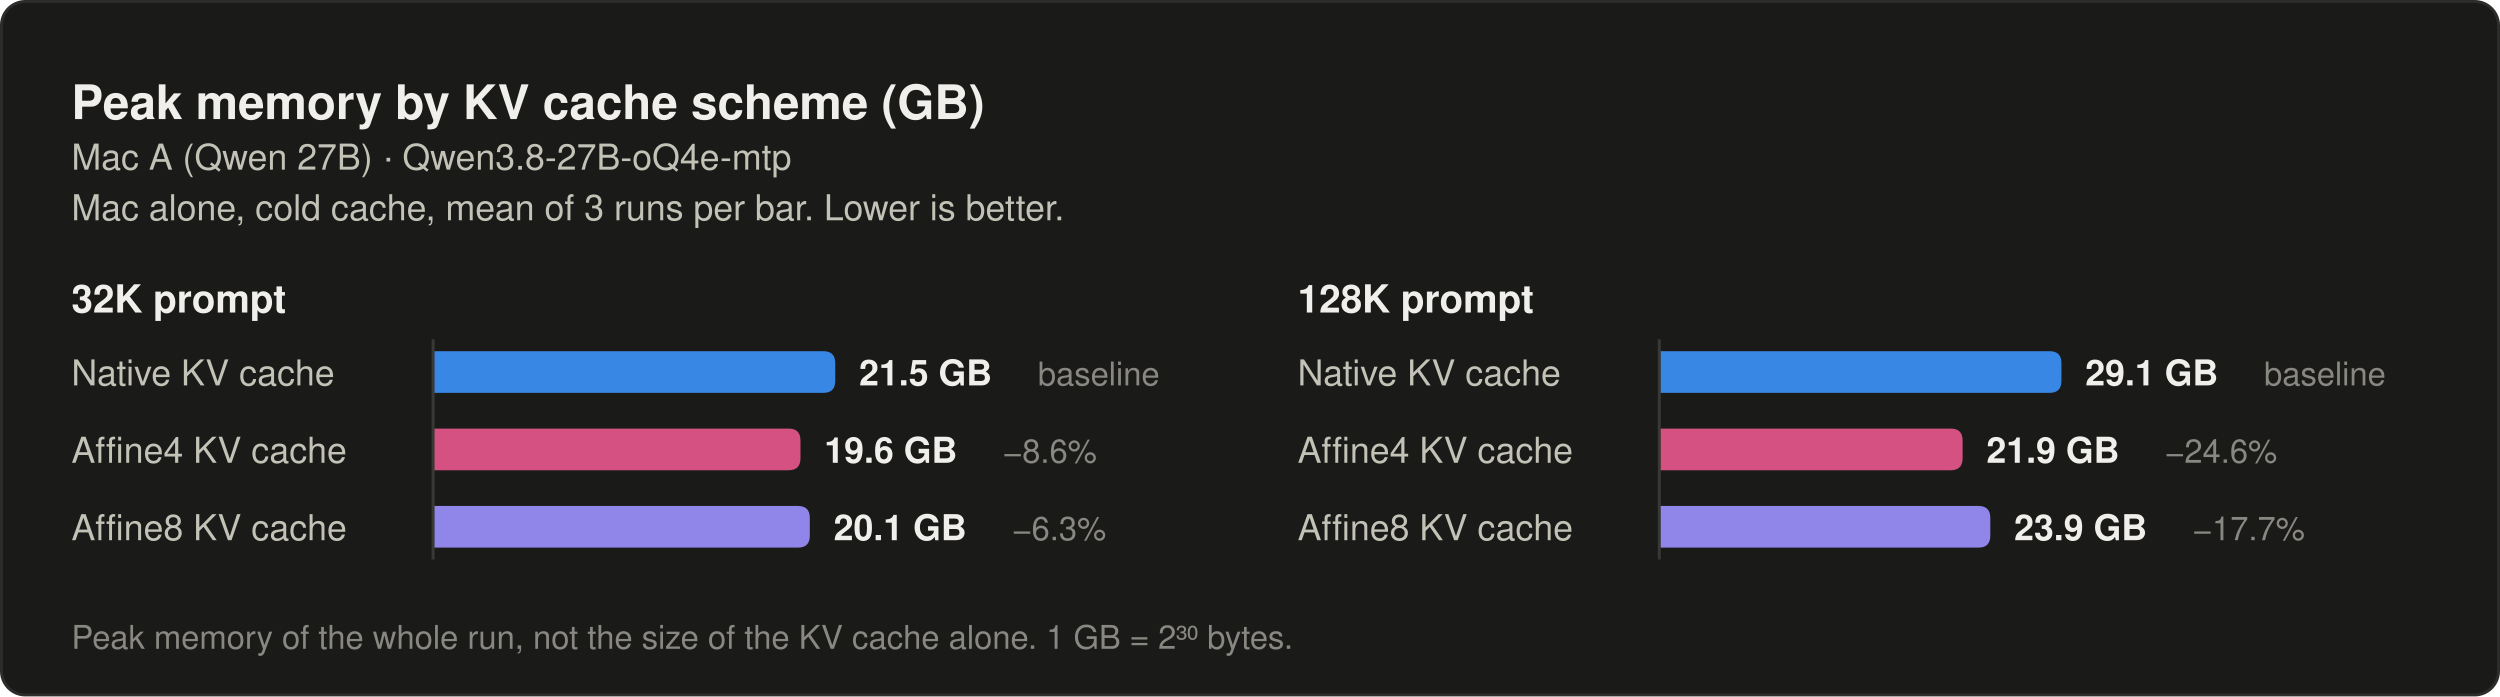
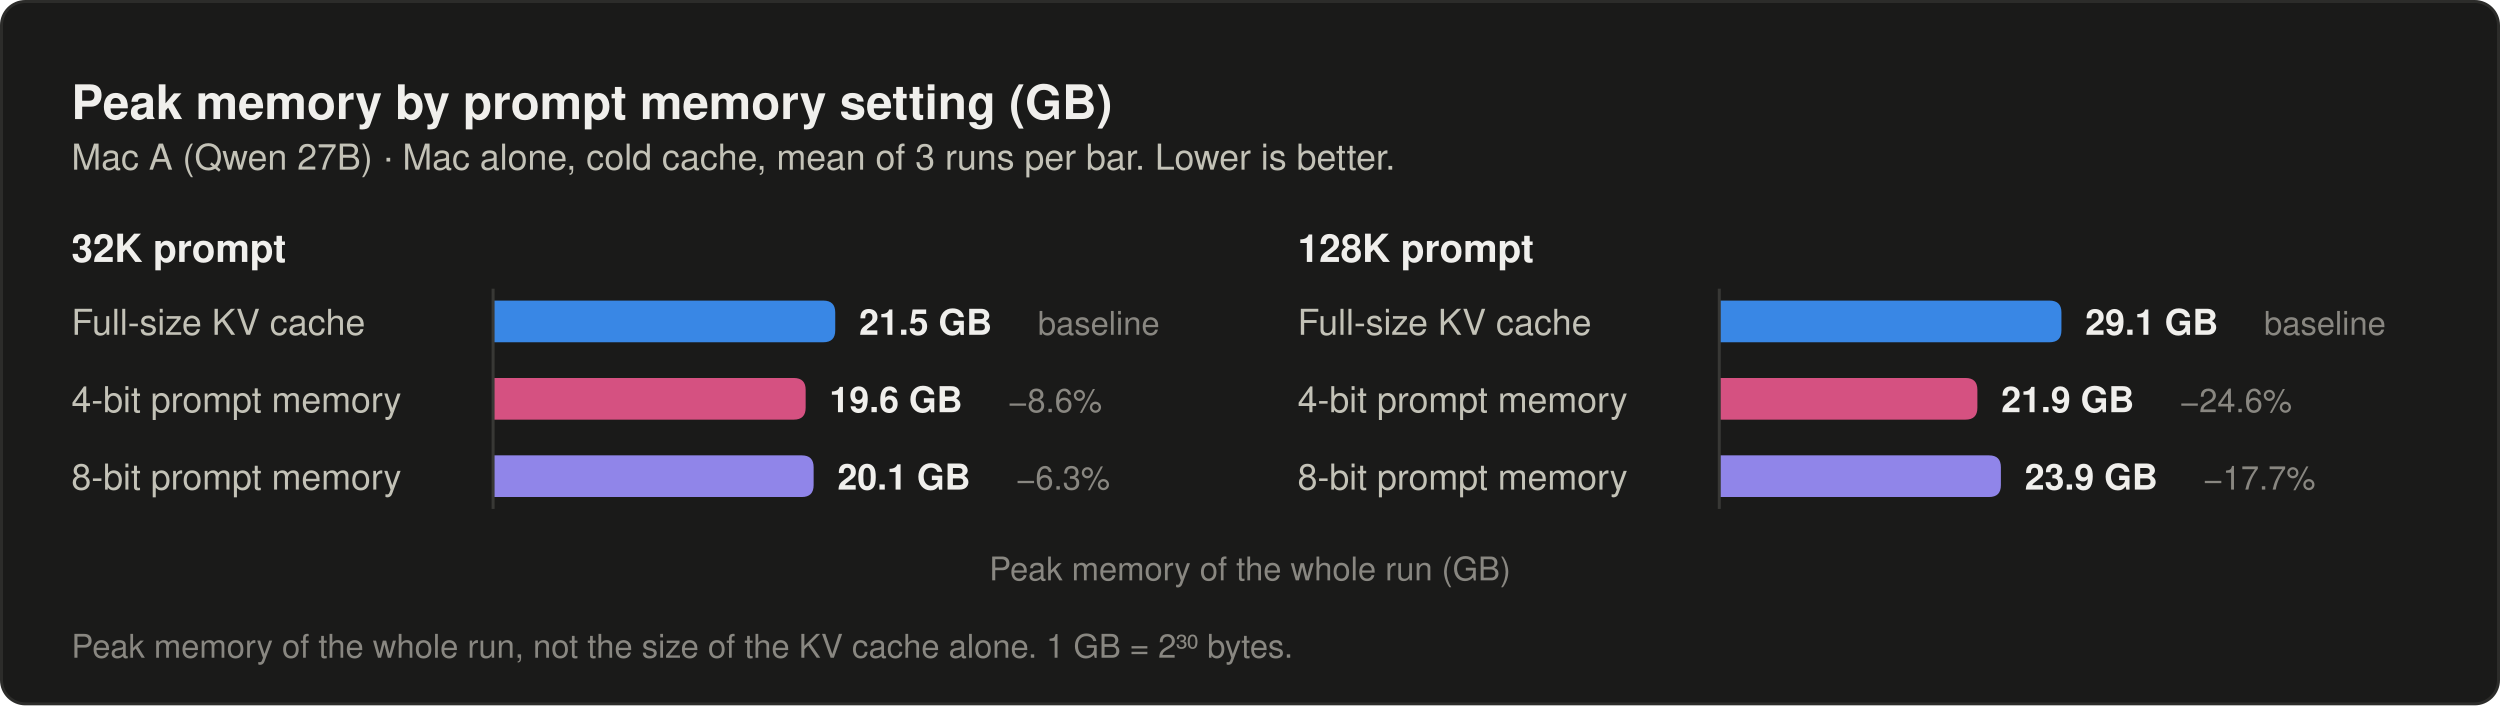
- <svg xmlns="http://www.w3.org/2000/svg" width="840" height="234" viewBox="0 0 840 234" role="img" aria-label="Peak memory by KV cache scheme (GB) Mac A (Qwen 27B) · Qwen3.8-27B-oQ4e-mtp Mac alone, cold cache, mean of 3 runs per bar. Lower is better." font-family="system-ui, -apple-system, 'Segoe UI', Helvetica, Arial, sans-serif">
-   <rect x="0.5" y="0.5" width="839" height="233" fill="#1a1a19" rx="8" stroke="#2c2c2a" stroke-width="1" />
-   <text x="24" y="40" font-size="16" fill="#f0efec" font-weight="600">Peak memory by KV cache scheme (GB)</text>
-   <text x="24" y="57" font-size="12" fill="#c3c2b7">Mac A (Qwen 27B) · Qwen3.8-27B-oQ4e-mtp</text>
-   <text x="24" y="74" font-size="12" fill="#c3c2b7">Mac alone, cold cache, mean of 3 runs per bar. Lower is better.</text>
-   <text x="24" y="105" font-size="13" fill="#f0efec" font-weight="600">32K prompt</text>
-   <text x="24" y="129.5" font-size="12" fill="#c3c2b7">Native KV cache</text>
-   <path d="M145.52,118 H276.64 Q280.64,118 280.64,122 V128 Q280.64,132 276.64,132 H145.52 Z" fill="#3987e5" />
-   <text x="288.64" y="129.5" font-size="12" fill="#f0efec" font-weight="600">21.5 GB</text>
-   <text x="348.72" y="129.5" font-size="11" fill="#898781">baseline</text>
-   <text x="24" y="155.5" font-size="12" fill="#c3c2b7">Affine4 KV cache</text>
-   <path d="M145.52,144 H264.96 Q268.96,144 268.96,148 V154 Q268.96,158 264.96,158 H145.52 Z" fill="#d55181" />
-   <text x="276.96" y="155.5" font-size="12" fill="#f0efec" font-weight="600">19.6 GB</text>
-   <text x="337.04" y="155.5" font-size="11" fill="#898781">−8.6%</text>
-   <text x="24" y="181.5" font-size="12" fill="#c3c2b7">Affine8 KV cache</text>
-   <path d="M145.52,170 H268.1 Q272.1,170 272.1,174 V180 Q272.1,184 268.1,184 H145.52 Z" fill="#9085e9" />
-   <text x="280.1" y="181.5" font-size="12" fill="#f0efec" font-weight="600">20.1 GB</text>
-   <text x="340.18" y="181.5" font-size="11" fill="#898781">−6.3%</text>
-   <line x1="145.52" y1="114" x2="145.52" y2="188" stroke="#383835" stroke-width="1" />
-   <text x="436" y="105" font-size="13" fill="#f0efec" font-weight="600">128K prompt</text>
-   <text x="436" y="129.5" font-size="12" fill="#c3c2b7">Native KV cache</text>
-   <path d="M557.52,118 H688.64 Q692.64,118 692.64,122 V128 Q692.64,132 688.64,132 H557.52 Z" fill="#3987e5" />
-   <text x="700.64" y="129.5" font-size="12" fill="#f0efec" font-weight="600">29.1 GB</text>
-   <text x="760.72" y="129.5" font-size="11" fill="#898781">baseline</text>
-   <text x="436" y="155.5" font-size="12" fill="#c3c2b7">Affine4 KV cache</text>
-   <path d="M557.52,144 H655.44 Q659.44,144 659.44,148 V154 Q659.44,158 655.44,158 H557.52 Z" fill="#d55181" />
-   <text x="667.44" y="155.5" font-size="12" fill="#f0efec" font-weight="600">21.9 GB</text>
-   <text x="727.52" y="155.5" font-size="11" fill="#898781">−24.6%</text>
-   <text x="436" y="181.5" font-size="12" fill="#c3c2b7">Affine8 KV cache</text>
-   <path d="M557.52,170 H664.74 Q668.74,170 668.74,174 V180 Q668.74,184 664.74,184 H557.52 Z" fill="#9085e9" />
-   <text x="676.74" y="181.5" font-size="12" fill="#f0efec" font-weight="600">23.9 GB</text>
-   <text x="736.82" y="181.5" font-size="11" fill="#898781">−17.7%</text>
-   <line x1="557.52" y1="114" x2="557.52" y2="188" stroke="#383835" stroke-width="1" />
-   <text x="24" y="218" font-size="11" fill="#898781">Peak memory of the whole run, not the size of the KV cache alone. 1 GB = 2³⁰ bytes.</text>
+ <svg xmlns="http://www.w3.org/2000/svg" width="840" height="237" viewBox="0 0 840 237" role="img" aria-label="Peak memory by prompt memory setting (GB) Mac A (Qwen 27B) · Mac alone, cold cache, mean of 3 runs per bar. Lower is better." font-family="system-ui, -apple-system, 'Segoe UI', Helvetica, Arial, sans-serif">
+   <rect x="0.5" y="0.5" width="839" height="236" fill="#1a1a19" rx="8" stroke="#2c2c2a" stroke-width="1" />
+   <text x="24" y="40" font-size="16" fill="#f0efec" font-weight="600">Peak memory by prompt memory setting (GB)</text>
+   <text x="24" y="57" font-size="12" fill="#c3c2b7">Mac A (Qwen 27B) · Mac alone, cold cache, mean of 3 runs per bar. Lower is better.</text>
+   <text x="24" y="88" font-size="13" fill="#f0efec" font-weight="600">32K prompt</text>
+   <text x="24" y="112.5" font-size="12" fill="#c3c2b7">Full-size KV cache</text>
+   <path d="M165.68,101 H276.64 Q280.64,101 280.64,105 V111 Q280.64,115 276.64,115 H165.68 Z" fill="#3987e5" />
+   <text x="288.64" y="112.5" font-size="12" fill="#f0efec" font-weight="600">21.5 GB</text>
+   <text x="348.72" y="112.5" font-size="11" fill="#898781">baseline</text>
+   <text x="24" y="138.5" font-size="12" fill="#c3c2b7">4-bit prompt memory</text>
+   <path d="M165.68,127 H266.7 Q270.7,127 270.7,131 V137 Q270.7,141 266.7,141 H165.68 Z" fill="#d55181" />
+   <text x="278.7" y="138.5" font-size="12" fill="#f0efec" font-weight="600">19.6 GB</text>
+   <text x="338.78" y="138.5" font-size="11" fill="#898781">−8.6%</text>
+   <text x="24" y="164.5" font-size="12" fill="#c3c2b7">8-bit prompt memory</text>
+   <path d="M165.68,153 H269.38 Q273.38,153 273.38,157 V163 Q273.38,167 269.38,167 H165.68 Z" fill="#9085e9" />
+   <text x="281.38" y="164.5" font-size="12" fill="#f0efec" font-weight="600">20.1 GB</text>
+   <text x="341.46" y="164.5" font-size="11" fill="#898781">−6.3%</text>
+   <line x1="165.68" y1="97" x2="165.68" y2="171" stroke="#383835" stroke-width="1" />
+   <text x="436" y="88" font-size="13" fill="#f0efec" font-weight="600">128K prompt</text>
+   <text x="436" y="112.5" font-size="12" fill="#c3c2b7">Full-size KV cache</text>
+   <path d="M577.68,101 H688.64 Q692.64,101 692.64,105 V111 Q692.64,115 688.64,115 H577.68 Z" fill="#3987e5" />
+   <text x="700.64" y="112.5" font-size="12" fill="#f0efec" font-weight="600">29.1 GB</text>
+   <text x="760.72" y="112.5" font-size="11" fill="#898781">baseline</text>
+   <text x="436" y="138.5" font-size="12" fill="#c3c2b7">4-bit prompt memory</text>
+   <path d="M577.68,127 H660.4 Q664.4,127 664.4,131 V137 Q664.4,141 660.4,141 H577.68 Z" fill="#d55181" />
+   <text x="672.4" y="138.5" font-size="12" fill="#f0efec" font-weight="600">21.9 GB</text>
+   <text x="732.48" y="138.5" font-size="11" fill="#898781">−24.6%</text>
+   <text x="436" y="164.5" font-size="12" fill="#c3c2b7">8-bit prompt memory</text>
+   <path d="M577.68,153 H668.3 Q672.3,153 672.3,157 V163 Q672.3,167 668.3,167 H577.68 Z" fill="#9085e9" />
+   <text x="680.3" y="164.5" font-size="12" fill="#f0efec" font-weight="600">23.9 GB</text>
+   <text x="740.38" y="164.5" font-size="11" fill="#898781">−17.7%</text>
+   <line x1="577.68" y1="97" x2="577.68" y2="171" stroke="#383835" stroke-width="1" />
+   <text x="420" y="195" font-size="11" fill="#898781" text-anchor="middle">Peak memory of the whole run (GB)</text>
+   <text x="24" y="221" font-size="11" fill="#898781">Peak memory of the whole run, not the size of the KV cache alone. 1 GB = 2³⁰ bytes.</text>
</svg>
